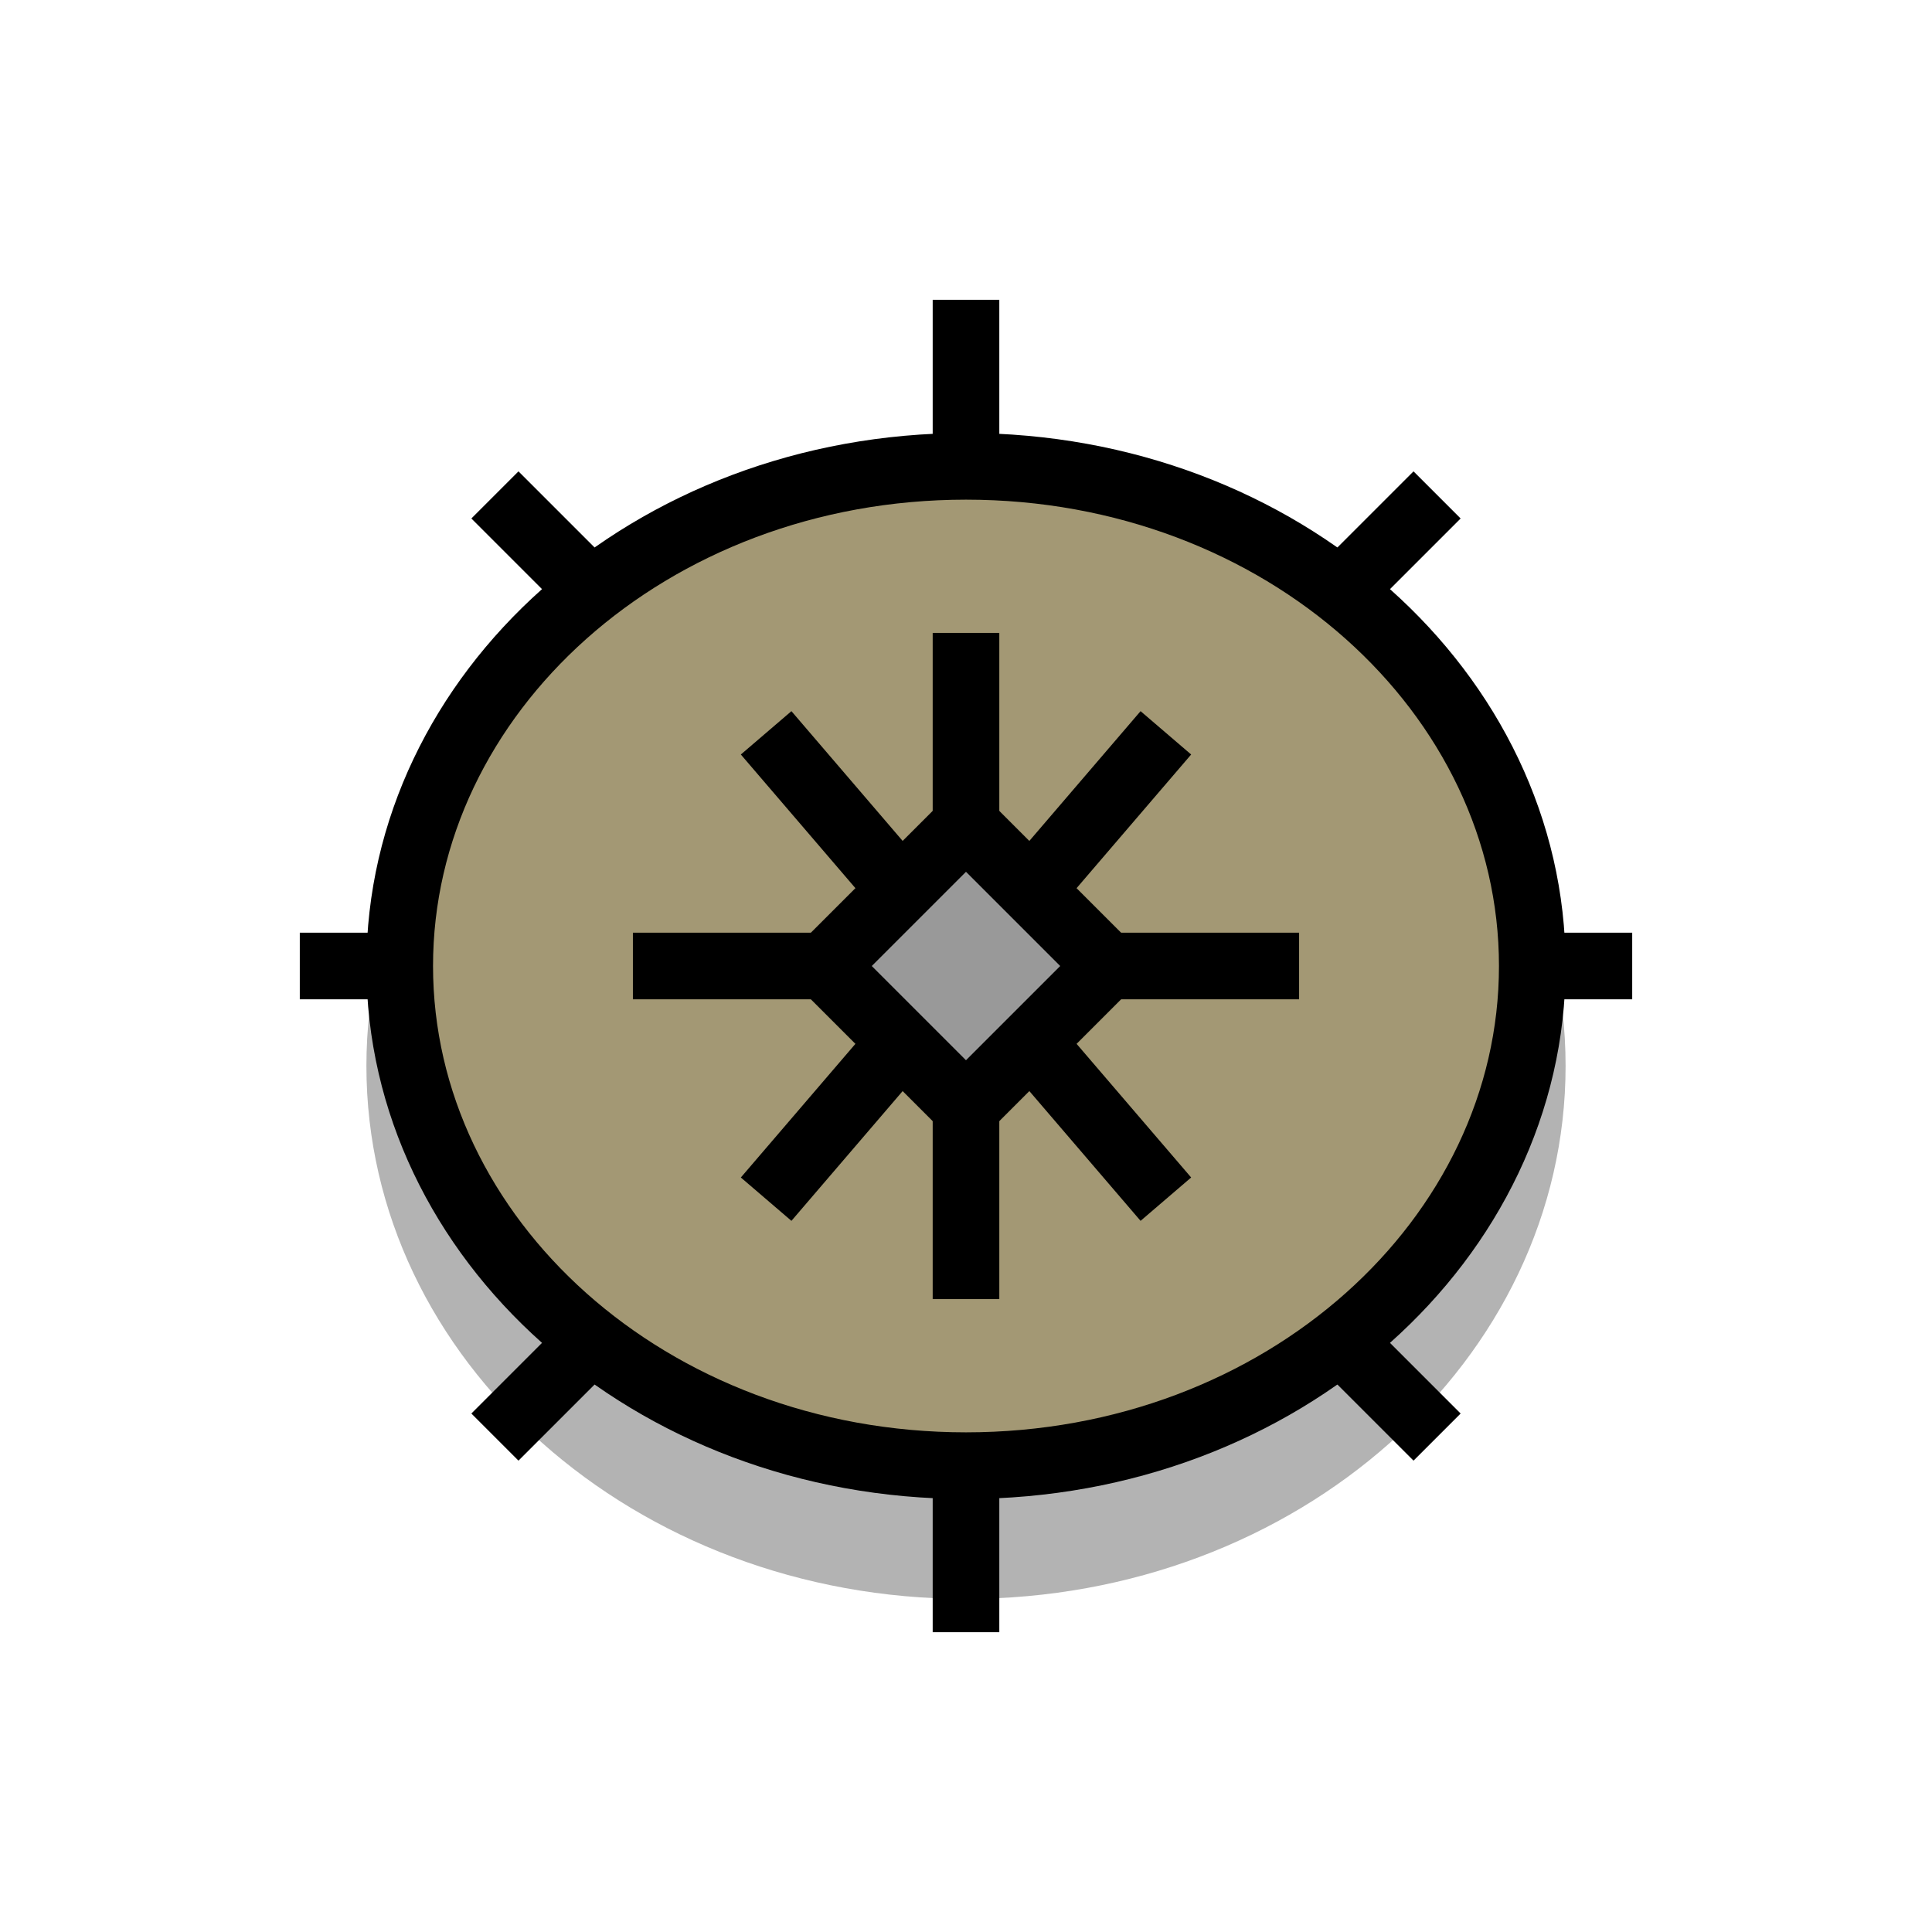
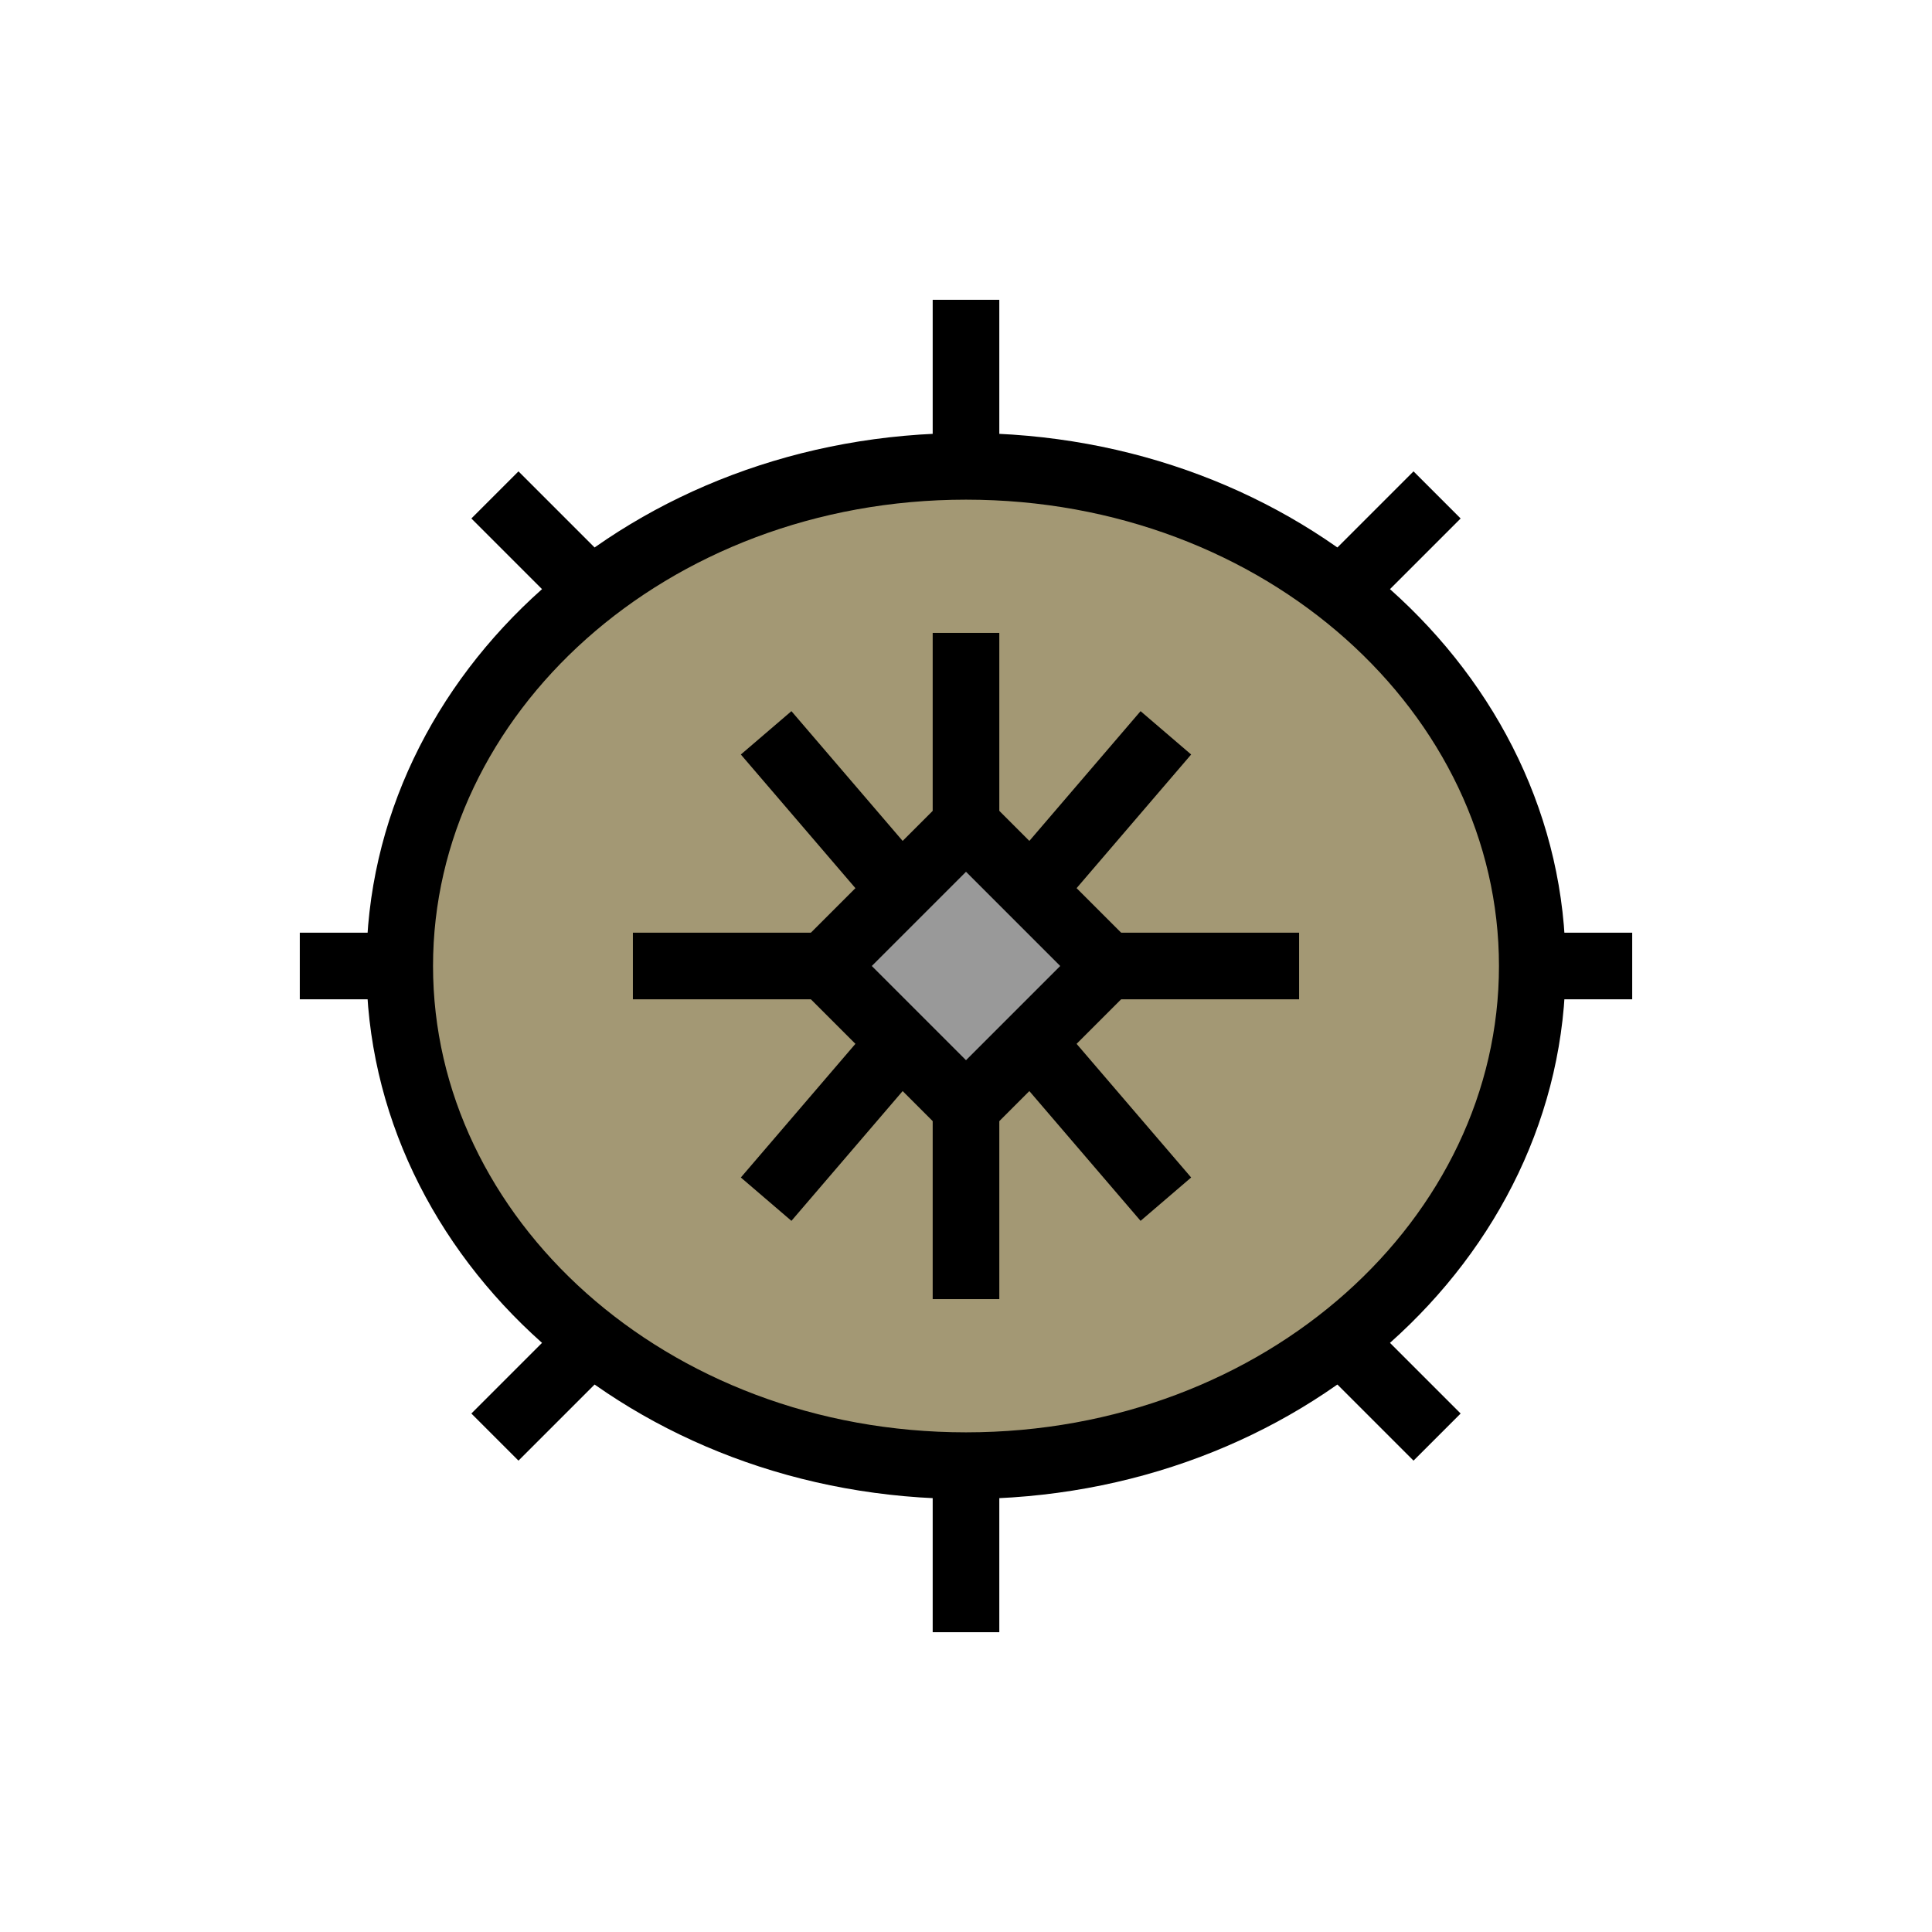
<svg xmlns="http://www.w3.org/2000/svg" width="58" height="58" viewBox="0 0 58 58" fill="none">
-   <ellipse cx="29" cy="32" rx="18" ry="16" fill="#B3B3B3" />
  <path d="M49 29L9 29" stroke="black" stroke-width="2" />
  <path d="M29 49L29 9" stroke="black" stroke-width="2" />
  <path d="M43.142 43.142L14.858 14.858" stroke="black" stroke-width="2" />
  <path d="M14.858 43.142L43.142 14.858" stroke="black" stroke-width="2" />
  <path d="M40 29L18 29" stroke="black" stroke-width="2" />
  <path d="M29 40L29 18" stroke="black" stroke-width="2" />
  <path d="M46 29C46 37.177 38.503 44 29 44C19.497 44 12 37.177 12 29C12 20.823 19.497 14 29 14C38.503 14 46 20.823 46 29Z" fill="#A39874" stroke="black" stroke-width="2" />
  <path d="M39 29H19" stroke="black" stroke-width="2" />
  <path d="M35 22L29 29L23 22" stroke="black" stroke-width="2" />
  <path d="M35 36L29 29L23 36" stroke="black" stroke-width="2" />
  <path d="M29 39L29 19" stroke="black" stroke-width="2" />
-   <rect x="29" y="24.758" width="6" height="6" transform="rotate(45 29 24.7575)" fill="#999999" stroke="black" stroke-width="2" />
+   <rect x="29" y="24.757" width="6" height="6" transform="rotate(45 29 24.7574)" fill="#999999" stroke="black" stroke-width="2" />
</svg>
